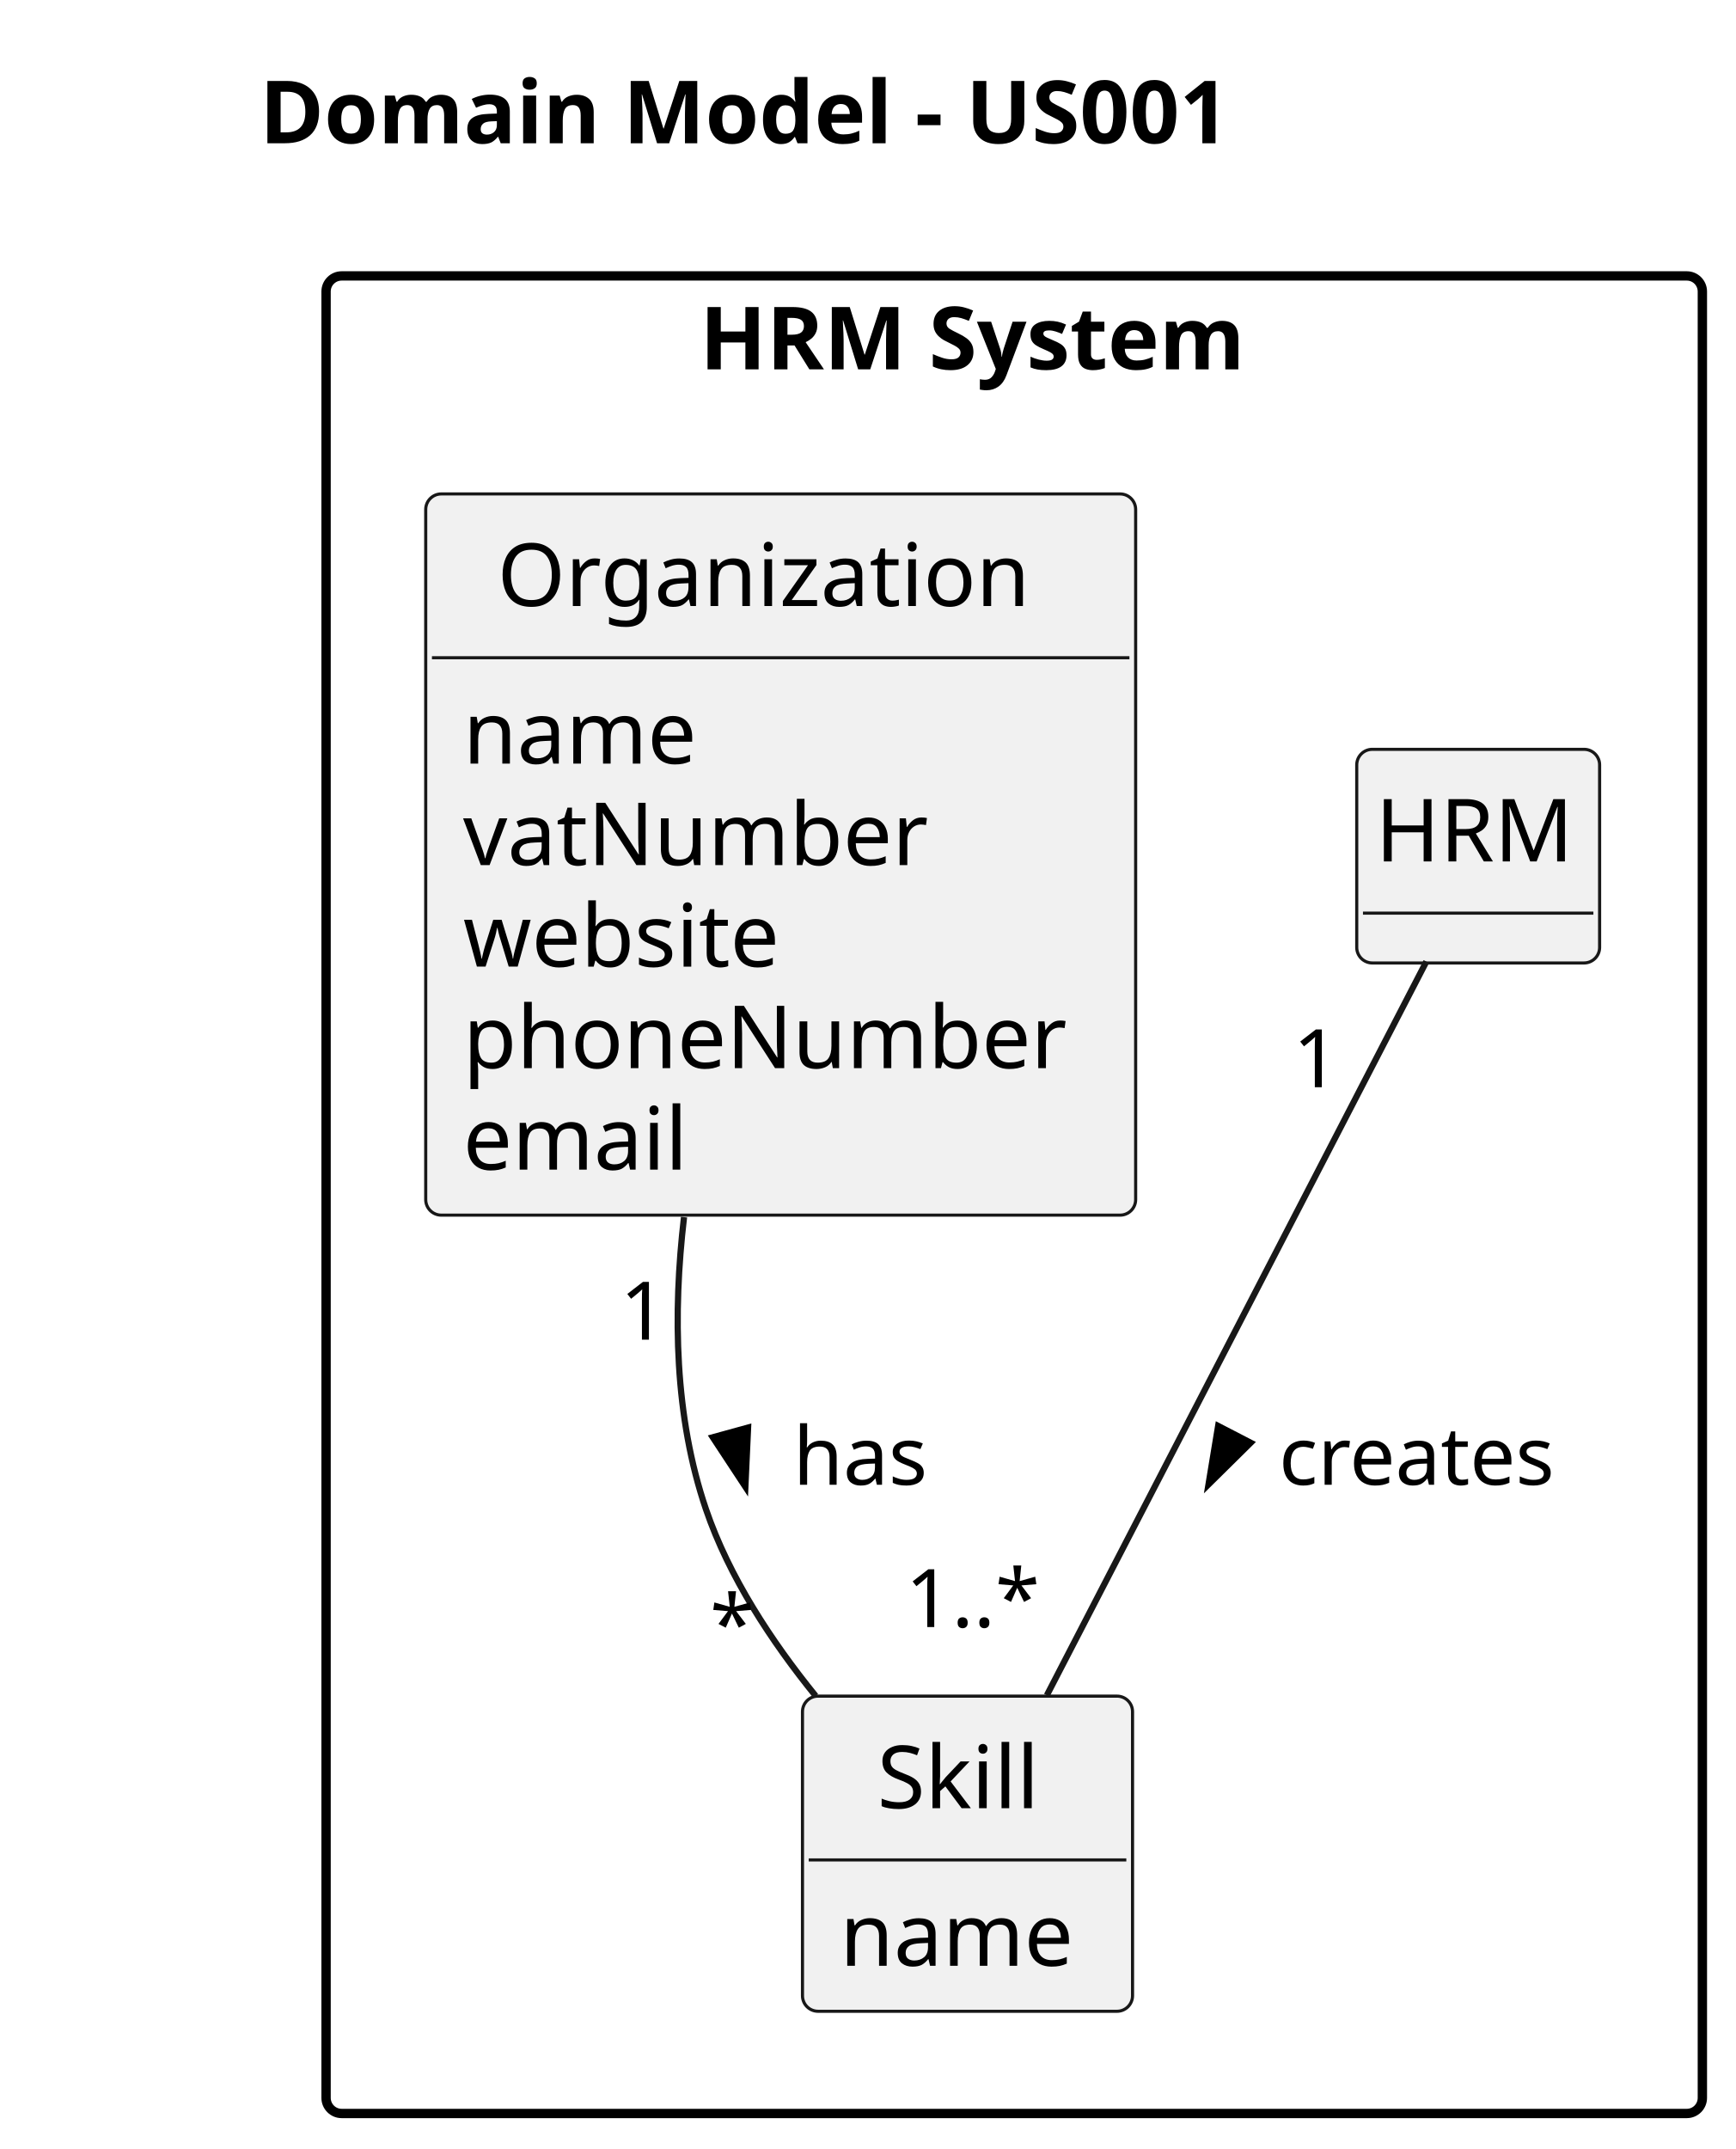
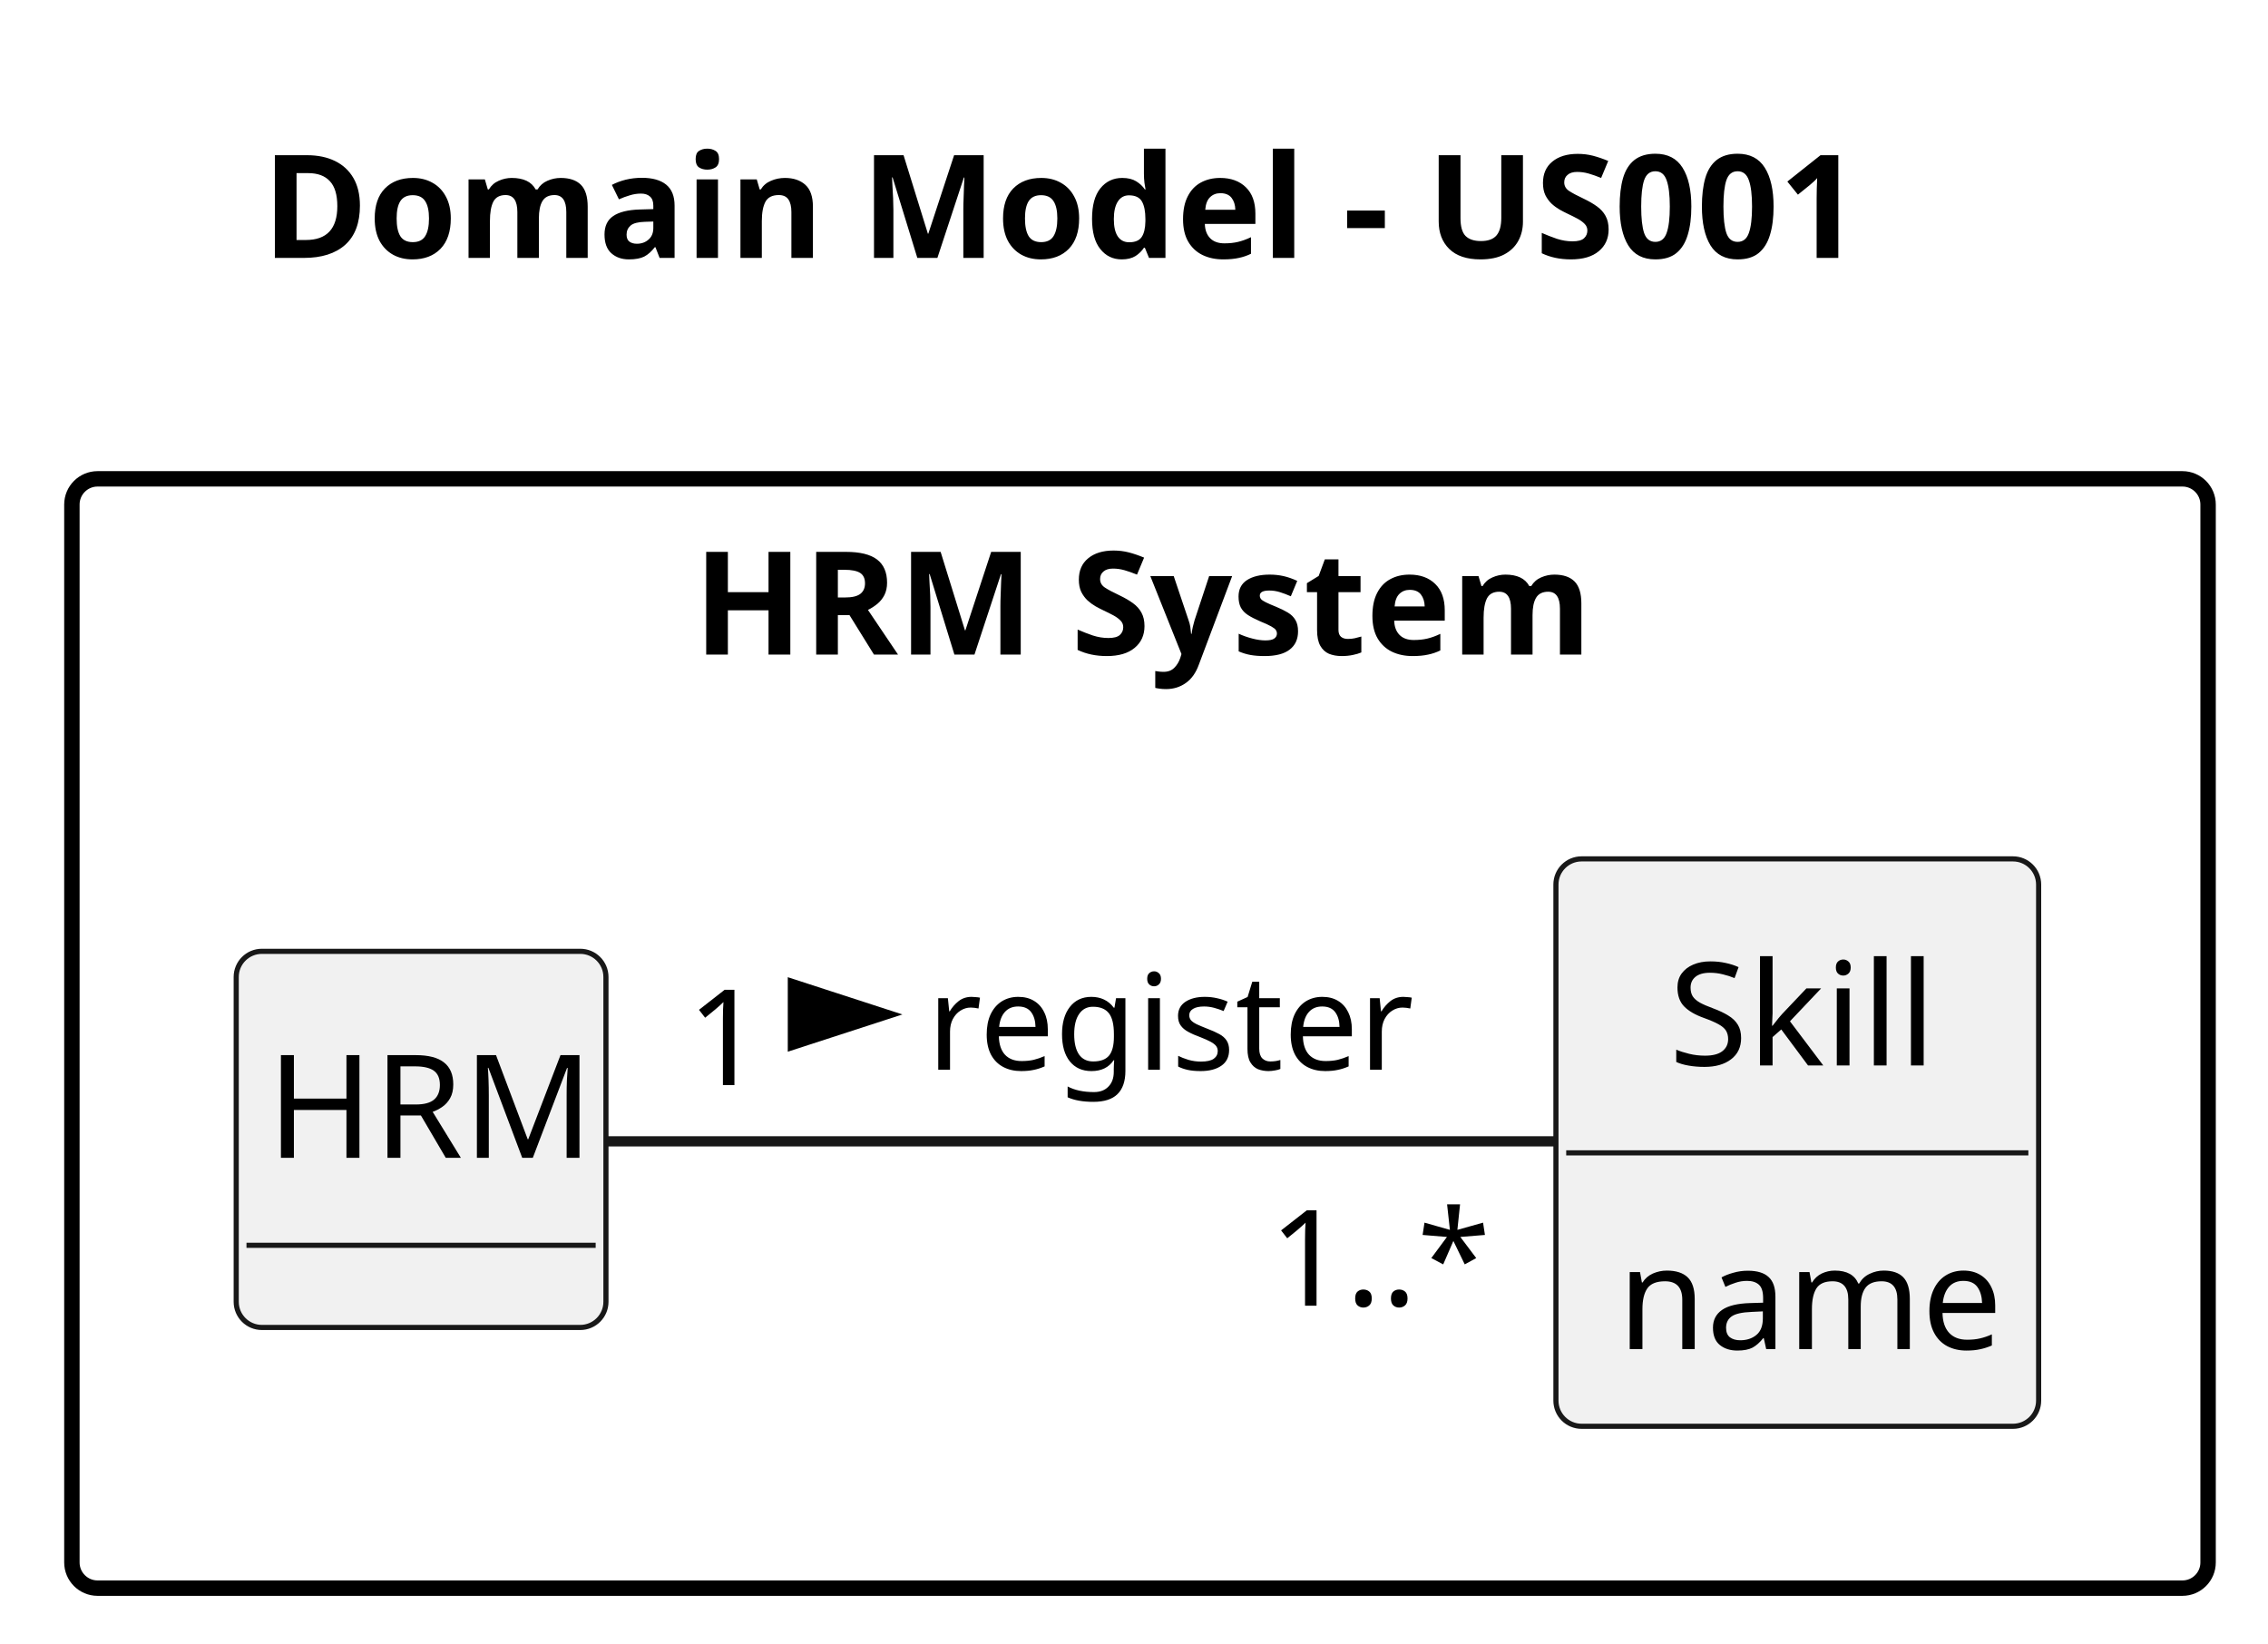
- <svg xmlns="http://www.w3.org/2000/svg" contentStyleType="text/css" height="552px" preserveAspectRatio="none" style="width:446px;height:552px;background:#FFFFFF;" version="1.1" viewBox="0 0 446 552" width="446.4px" zoomAndPan="magnify">
+ <svg xmlns="http://www.w3.org/2000/svg" contentStyleType="text/css" height="192px" preserveAspectRatio="none" style="width:265px;height:192px;background:#FFFFFF;" version="1.1" viewBox="0 0 265 192" width="265.2px" zoomAndPan="magnify">
  <defs />
  <g>
-     <text fill="#000000" font-family="sans-serif" font-size="22.4" font-weight="bold" lengthAdjust="spacing" textLength="291.2" x="66.687" y="36.792">Domain Model - US001</text>
+     <text fill="#000000" font-family="sans-serif" font-size="16.8" font-weight="bold" lengthAdjust="spacing" textLength="187.2" x="30.6" y="30.129">Domain Model - US001</text>
    <g id="cluster_HRM System">
-       <rect fill="none" height="472" rx="4" ry="4" style="stroke:#000000;stroke-width:2.4;" width="353.6" x="83.775" y="70.875" />
-       <text fill="#000000" font-family="sans-serif" font-size="22.4" font-weight="bold" lengthAdjust="spacing" textLength="161.6" x="179.775" y="94.867">HRM System</text>
+       <rect fill="none" height="129.6" rx="3" ry="3" style="stroke:#000000;stroke-width:1.8;" width="249.6" x="8.4" y="55.945" />
+       <text fill="#000000" font-family="sans-serif" font-size="16.8" font-weight="bold" lengthAdjust="spacing" textLength="104.4" x="81" y="76.474">HRM System</text>
    </g>
    <g id="elem_HRM">
-       <rect codeLine="15" fill="#F1F1F1" height="54.875" id="HRM" rx="4" ry="4" style="stroke:#181818;stroke-width:0.8;" width="62.4" x="348.575" y="192.475" />
-       <text fill="#000000" font-family="sans-serif" font-size="22.4" lengthAdjust="spacing" textLength="52.8" x="353.375" y="221.267">HRM</text>
-       <line style="stroke:#181818;stroke-width:0.8;" x1="350.175" x2="409.375" y1="234.55" y2="234.55" />
+       <rect codeLine="15" fill="#F1F1F1" height="43.945" id="HRM" rx="3" ry="3" style="stroke:#181818;stroke-width:0.6;" width="43.2" x="27.6" y="111.145" />
+       <text fill="#000000" font-family="sans-serif" font-size="16.8" lengthAdjust="spacing" textLength="36" x="31.2" y="135.274">HRM</text>
+       <line style="stroke:#181818;stroke-width:0.6;" x1="28.8" x2="69.6" y1="145.491" y2="145.491" />
    </g>
    <g id="elem_Skill">
-       <rect codeLine="18" fill="#F1F1F1" height="80.95" id="Skill" rx="4" ry="4" style="stroke:#181818;stroke-width:0.8;" width="84.8" x="206.175" y="435.675" />
-       <text fill="#000000" font-family="sans-serif" font-size="22.4" lengthAdjust="spacing" textLength="46.4" x="225.375" y="464.467">Skill</text>
-       <line style="stroke:#181818;stroke-width:0.8;" x1="207.775" x2="289.375" y1="477.75" y2="477.75" />
-       <text fill="#000000" font-family="sans-serif" font-size="22.4" lengthAdjust="spacing" textLength="65.6" x="215.775" y="504.942">name</text>
-     </g>
-     <g id="elem_Organization">
-       <rect codeLine="22" fill="#F1F1F1" height="185.25" id="Organization" rx="4" ry="4" style="stroke:#181818;stroke-width:0.8;" width="182.4" x="109.375" y="126.875" />
-       <text fill="#000000" font-family="sans-serif" font-size="22.4" lengthAdjust="spacing" textLength="145.6" x="127.775" y="155.667">Organization</text>
-       <line style="stroke:#181818;stroke-width:0.8;" x1="110.975" x2="290.175" y1="168.95" y2="168.95" />
-       <text fill="#000000" font-family="sans-serif" font-size="22.4" lengthAdjust="spacing" textLength="65.6" x="118.975" y="196.142">name</text>
-       <text fill="#000000" font-family="sans-serif" font-size="22.4" lengthAdjust="spacing" textLength="126.4" x="118.975" y="222.217">vatNumber</text>
-       <text fill="#000000" font-family="sans-serif" font-size="22.4" lengthAdjust="spacing" textLength="86.4" x="118.975" y="248.292">website</text>
-       <text fill="#000000" font-family="sans-serif" font-size="22.4" lengthAdjust="spacing" textLength="163.2" x="118.975" y="274.367">phoneNumber</text>
-       <text fill="#000000" font-family="sans-serif" font-size="22.4" lengthAdjust="spacing" textLength="64" x="118.975" y="300.442">email</text>
+       <rect codeLine="18" fill="#F1F1F1" height="66.291" id="Skill" rx="3" ry="3" style="stroke:#181818;stroke-width:0.6;" width="56.4" x="181.8" y="100.345" />
+       <text fill="#000000" font-family="sans-serif" font-size="16.8" lengthAdjust="spacing" textLength="30" x="195" y="124.474">Skill</text>
+       <line style="stroke:#181818;stroke-width:0.6;" x1="183" x2="237" y1="134.691" y2="134.691" />
+       <text fill="#000000" font-family="sans-serif" font-size="16.8" lengthAdjust="spacing" textLength="42" x="189" y="157.619">name</text>
    </g>
    <g id="link_HRM_Skill">
-       <path codeLine="30" d="M366.463,246.987 C343.471,291.435 296.143,382.923 268.959,435.451 " fill="none" id="HRM-Skill" style="stroke:#181818;stroke-width:1.6;" />
-       <polygon fill="#000000" points="310.498,381.287,321.325,370.594,312.972,366.272,310.498,381.287" style="stroke:#000000;stroke-width:1.6;" />
-       <text fill="#000000" font-family="sans-serif" font-size="20.8" lengthAdjust="spacing" textLength="76.8" x="328.575" y="381.382">creates</text>
-       <text fill="#000000" font-family="sans-serif" font-size="20.8" lengthAdjust="spacing" textLength="12.8" x="332.213" y="279.273">1</text>
-       <text fill="#000000" font-family="sans-serif" font-size="20.8" lengthAdjust="spacing" textLength="36.8" x="232.642" y="417.938">1..*</text>
-     </g>
-     <g id="link_Organization_Skill">
-       <path codeLine="31" d="M175.743,312.635 C172.831,337.451 173.311,363.995 181.375,387.675 C187.295,405.051 198.223,421.643 209.567,435.627 " fill="none" id="Organization-Skill" style="stroke:#181818;stroke-width:1.6;" />
-       <polygon fill="#000000" points="191.496,381.895,192.192,366.694,183.125,369.188,191.496,381.895" style="stroke:#000000;stroke-width:1.6;" />
-       <text fill="#000000" font-family="sans-serif" font-size="20.8" lengthAdjust="spacing" textLength="36.8" x="203.775" y="381.382">has</text>
-       <text fill="#000000" font-family="sans-serif" font-size="20.8" lengthAdjust="spacing" textLength="12.8" x="159.331" y="344.111">1</text>
-       <text fill="#000000" font-family="sans-serif" font-size="20.8" lengthAdjust="spacing" textLength="11.2" x="182.4" y="424.546">*</text>
+       <path codeLine="22" d="M70.884,133.345 C99.516,133.345 150,133.345 181.632,133.345 " fill="none" id="HRM-Skill" style="stroke:#181818;stroke-width:1.2;" />
+       <polygon fill="#000000" points="103.5,118.52,92.646,114.993,92.646,122.047,103.5,118.52" style="stroke:#000000;stroke-width:1.2;" />
+       <text fill="#000000" font-family="sans-serif" font-size="15.6" lengthAdjust="spacing" textLength="51.6" x="108.3" y="124.979">register</text>
+       <text fill="#000000" font-family="sans-serif" font-size="15.6" lengthAdjust="spacing" textLength="8.4" x="80.281" y="126.779">1</text>
+       <text fill="#000000" font-family="sans-serif" font-size="15.6" lengthAdjust="spacing" textLength="24" x="148.297" y="152.545">1..*</text>
    </g>
  </g>
</svg>
